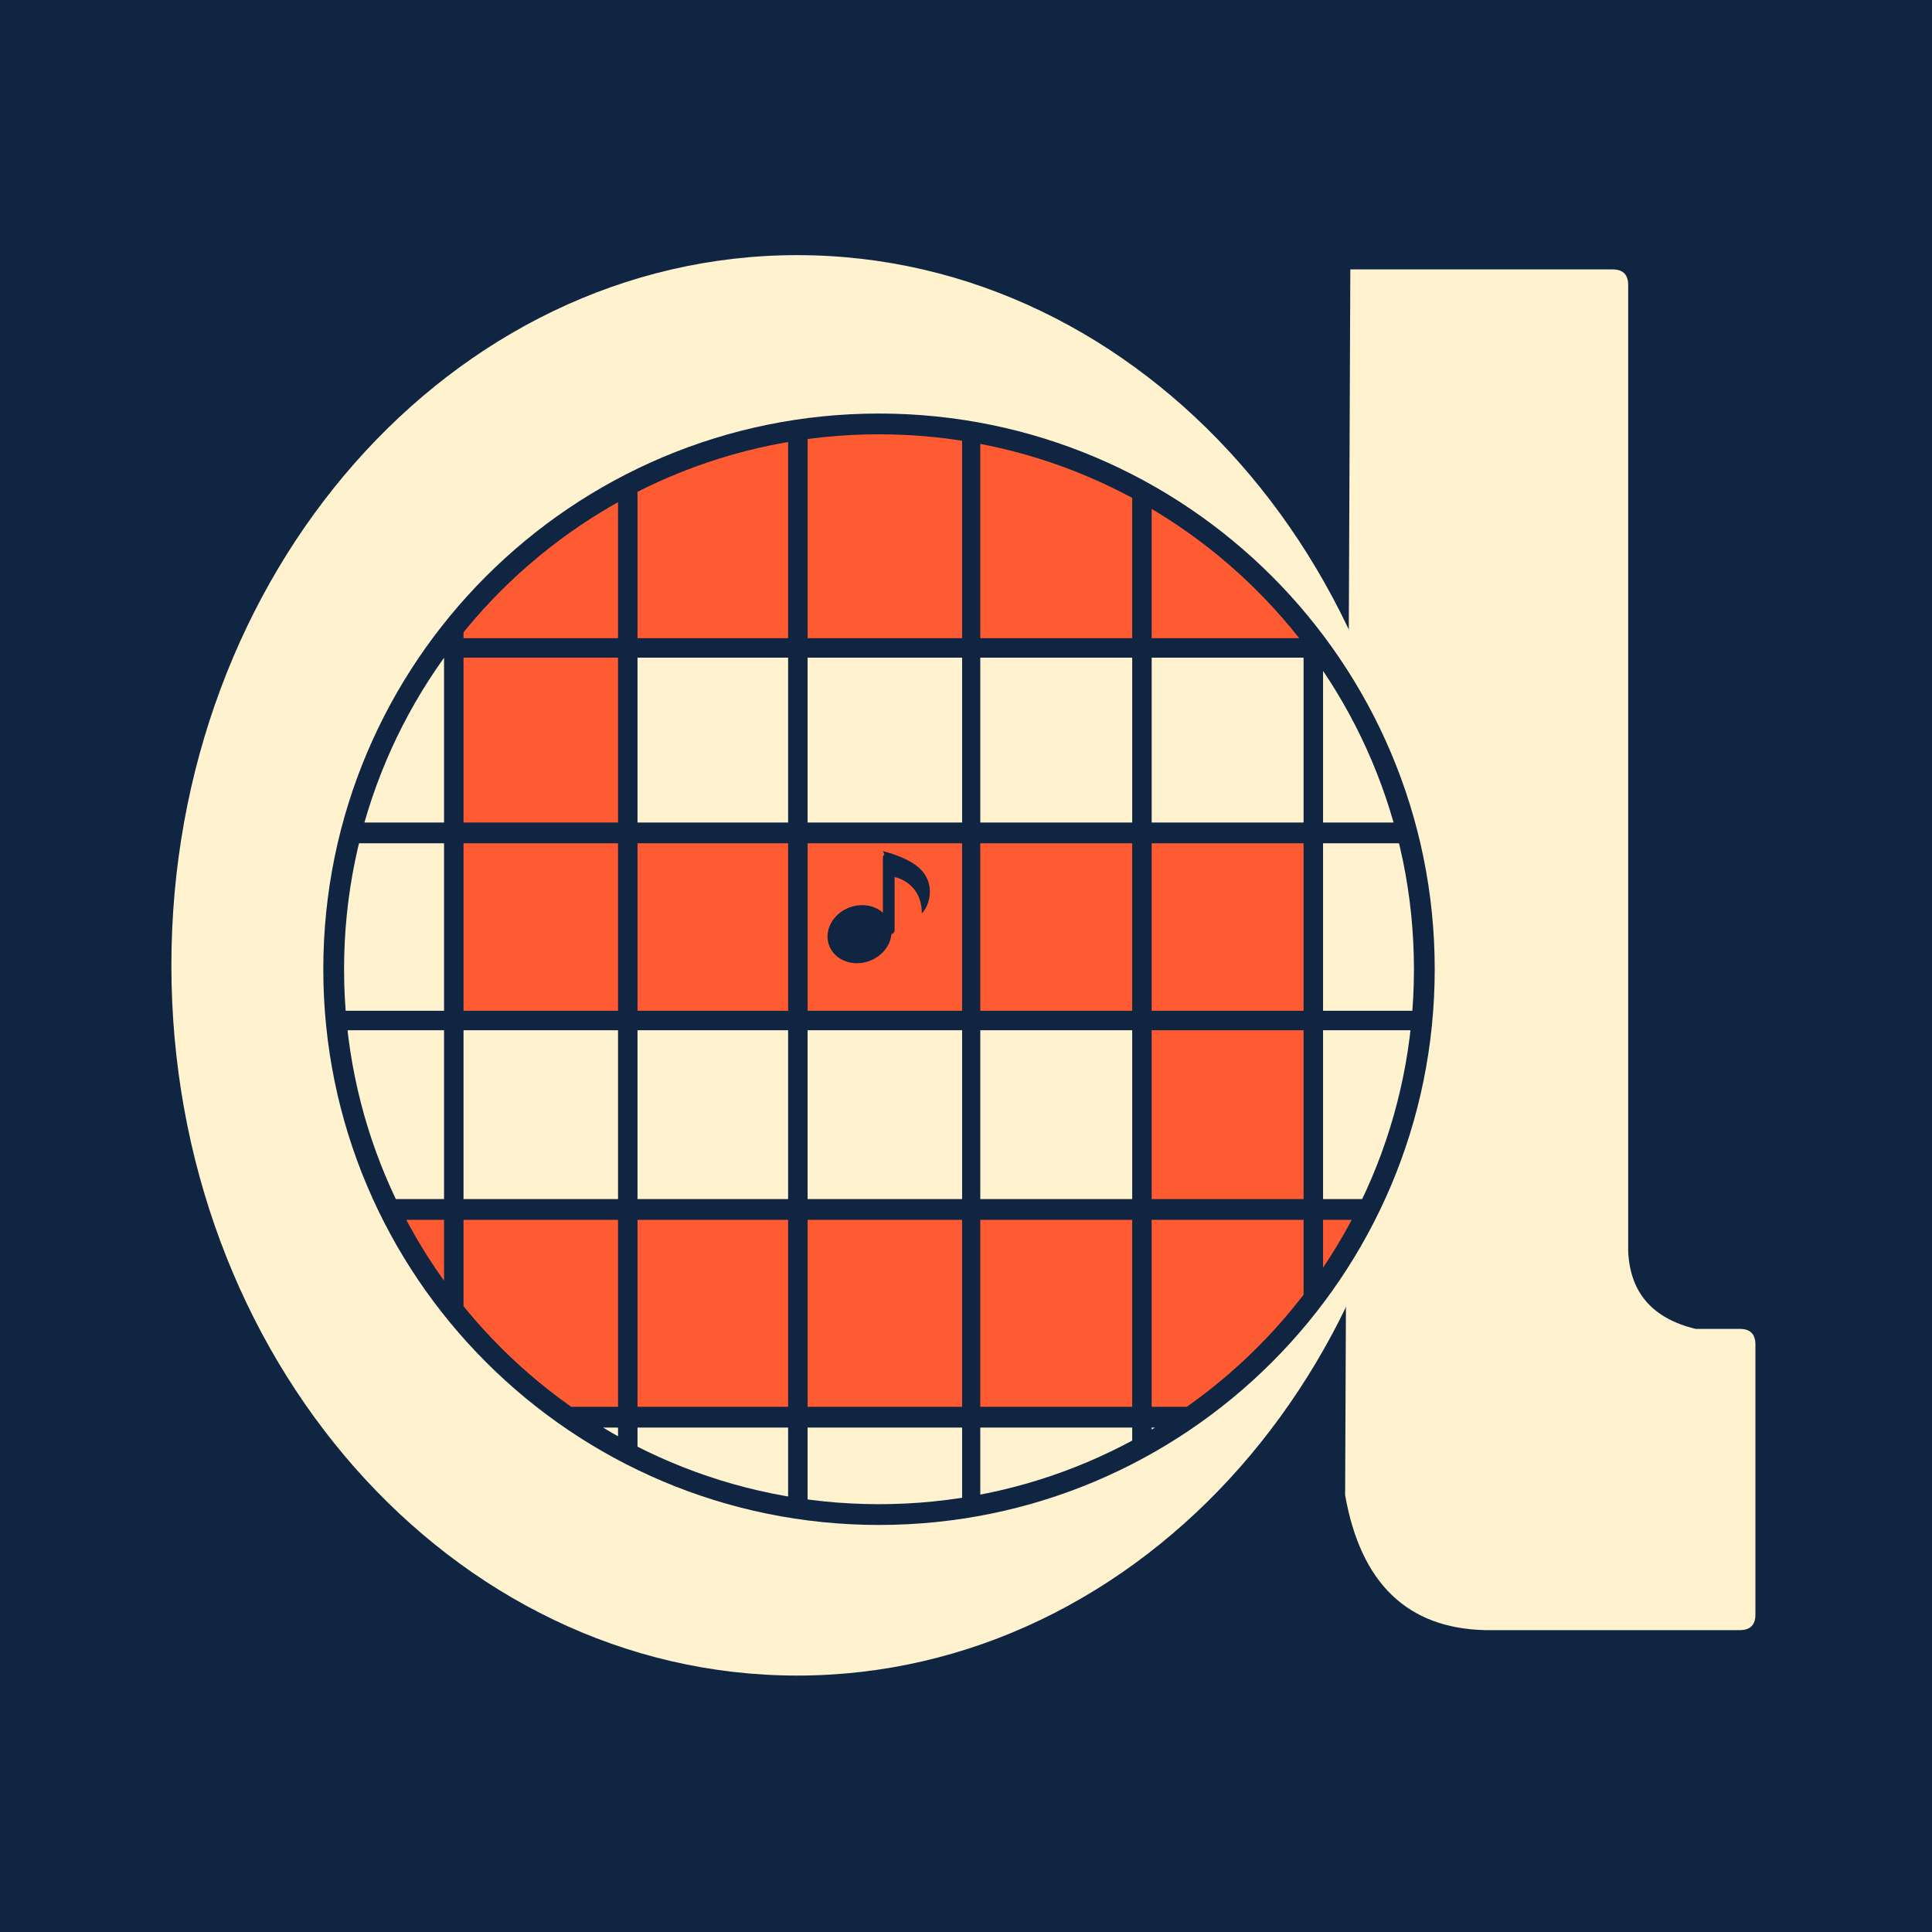
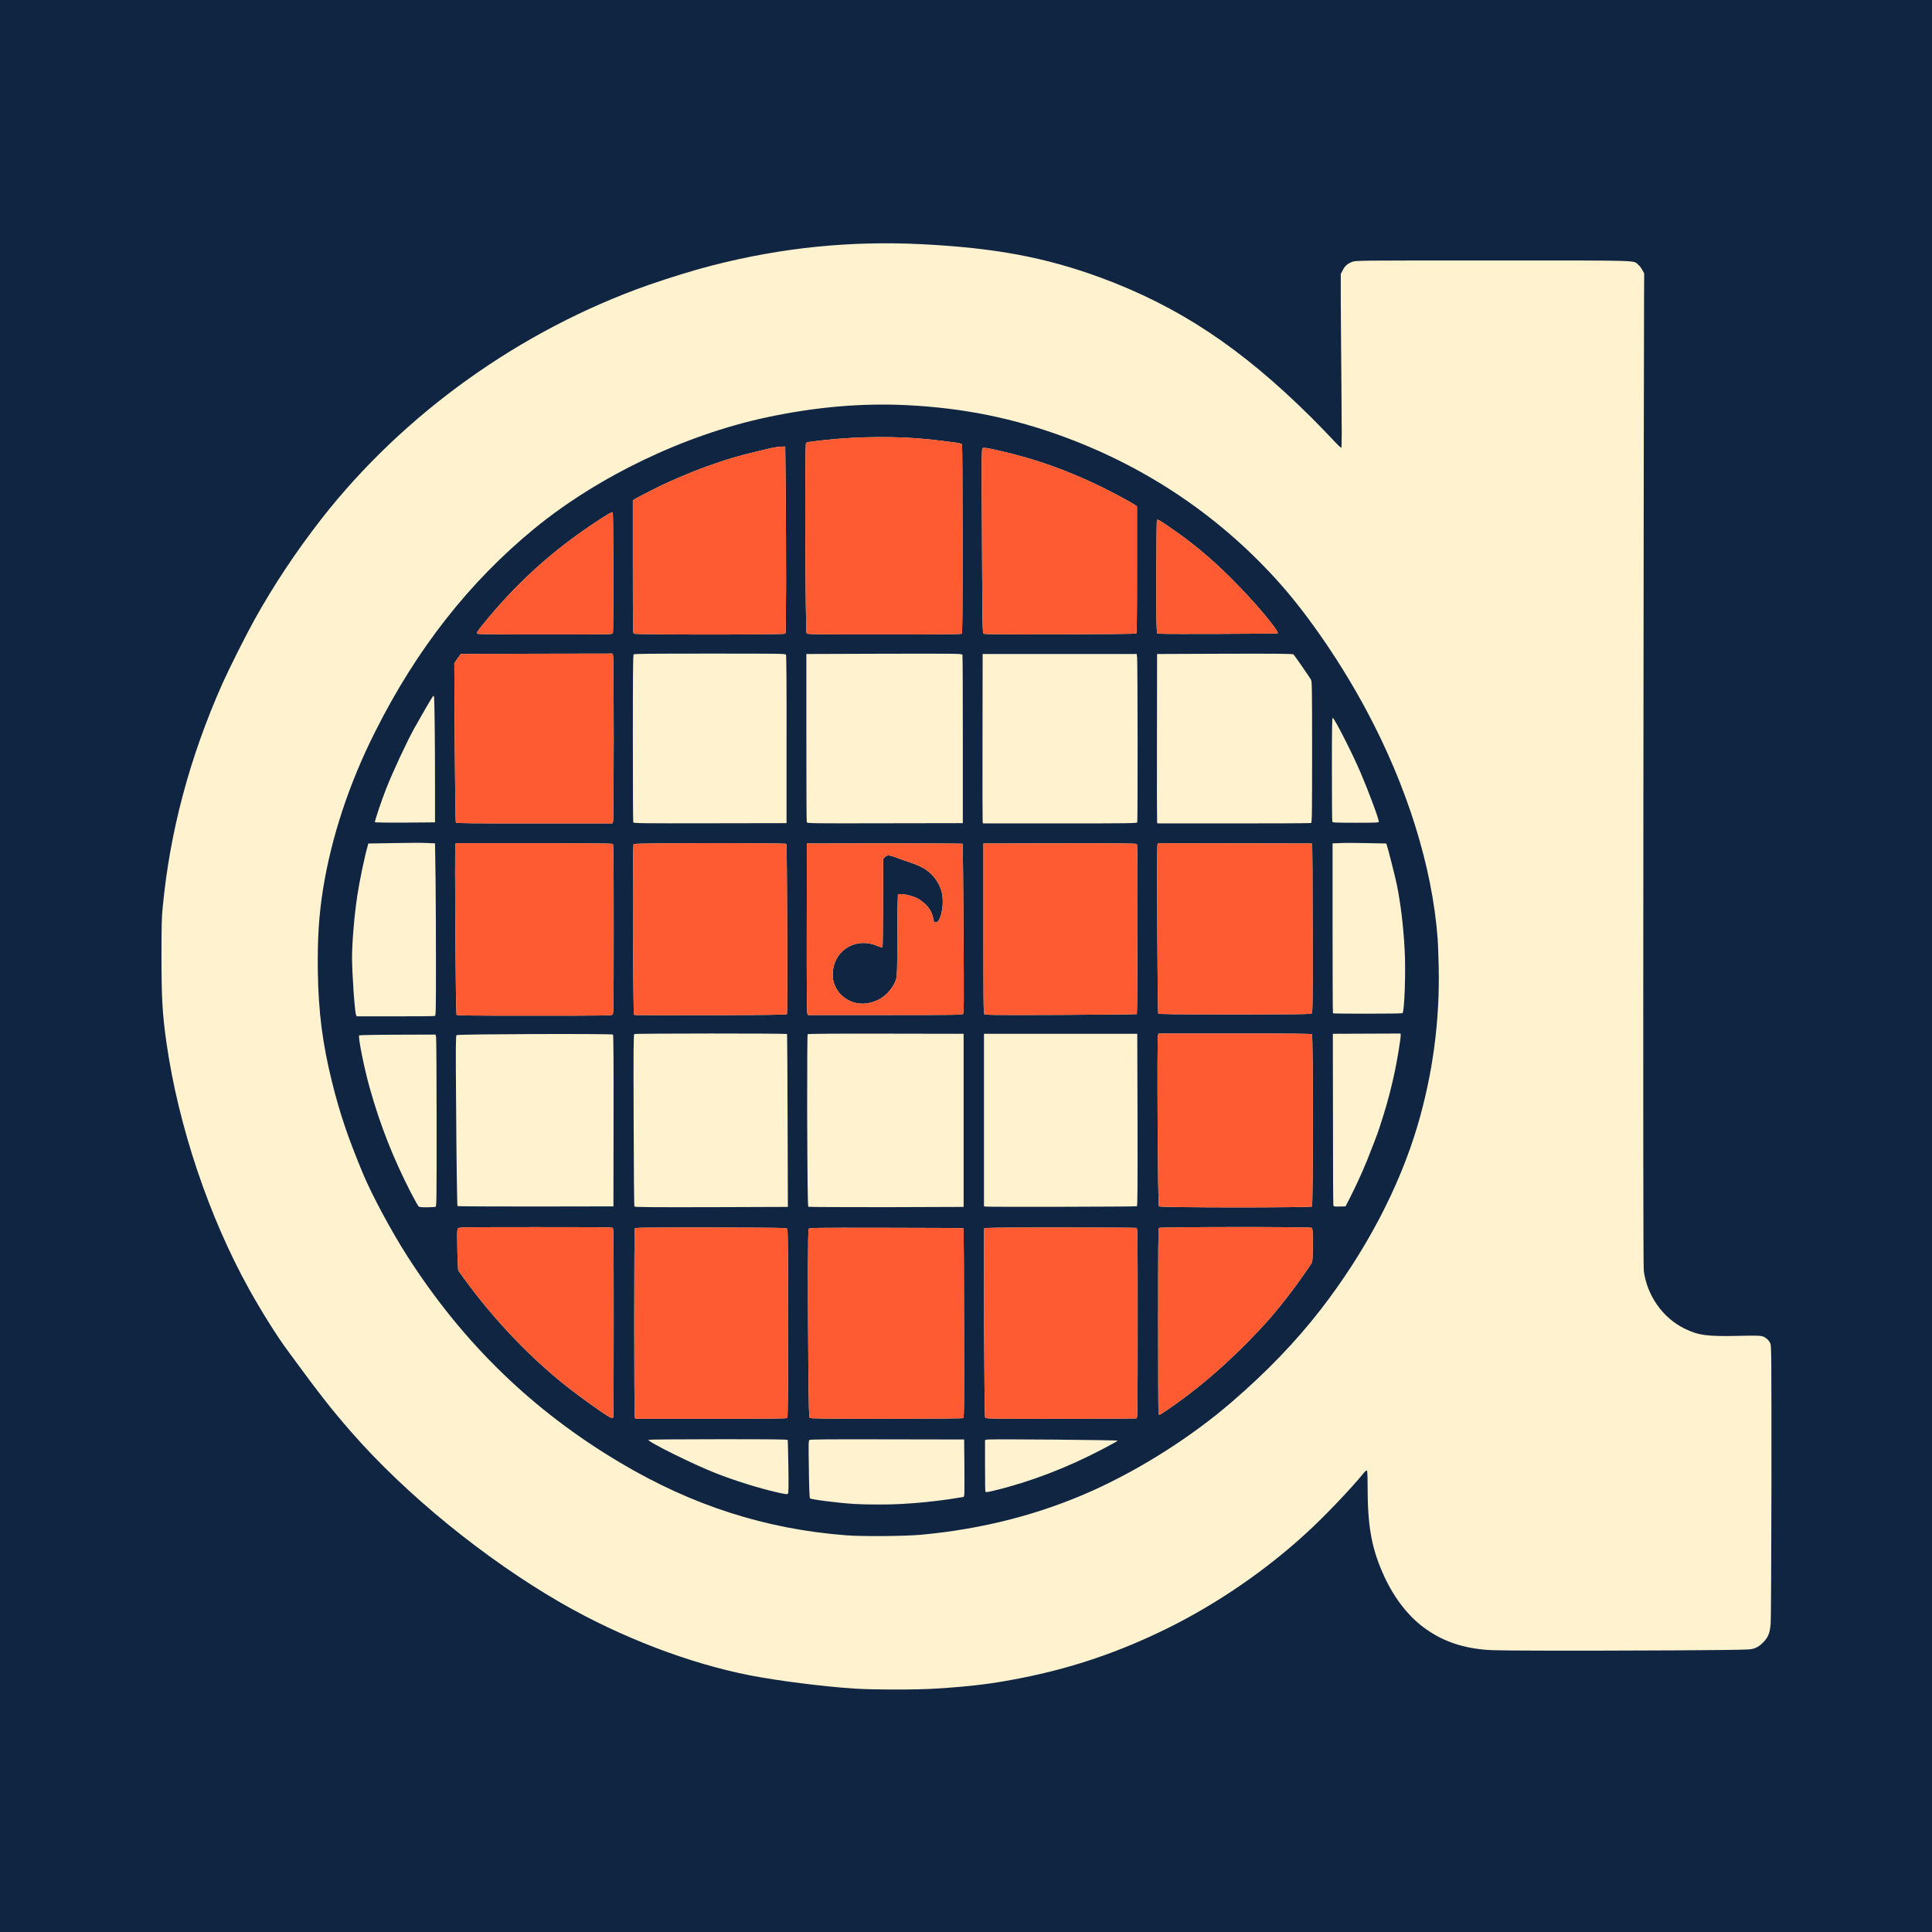
- <svg xmlns="http://www.w3.org/2000/svg" viewBox="0 0 1488 1488">
-   <rect width="1488" height="1488" fill="#102542" />
-   <g transform="translate(114.0 141.5)">
-     <defs>
-       <clipPath id="aq">
-         <circle cx="563" cy="605" r="412" />
-       </clipPath>
-     </defs>
-     <ellipse cx="500" cy="602" rx="482" ry="547" fill="#FFF2CF" />
-     <path d="M 926 66 H 1128 Q 1140 66 1140 78 V 822 Q 1142 870 1192 882 H 1226 Q 1238 882 1238 894 V 1102 Q 1238 1114 1226 1114 H 1030 Q 940 1112 922 1010 Z" fill="#FFF2CF" />
-     <circle cx="563" cy="605" r="428" fill="#102542" />
-     <g clip-path="url(#aq)">
-       <rect x="110" y="150" width="118" height="200" fill="#FF5B32" />
-       <rect x="243" y="150" width="119" height="200" fill="#FF5B32" />
-       <rect x="377" y="150" width="116" height="200" fill="#FF5B32" />
-       <rect x="508" y="150" width="119" height="200" fill="#FF5B32" />
-       <rect x="641" y="150" width="117" height="200" fill="#FF5B32" />
-       <rect x="773" y="150" width="117" height="200" fill="#FF5B32" />
-       <rect x="905" y="150" width="115" height="200" fill="#FF5B32" />
-       <rect x="110" y="365" width="118" height="127" fill="#FFF2CF" />
-       <rect x="243" y="365" width="119" height="127" fill="#FF5B32" />
-       <rect x="377" y="365" width="116" height="127" fill="#FFF2CF" />
-       <rect x="508" y="365" width="119" height="127" fill="#FFF2CF" />
-       <rect x="641" y="365" width="117" height="127" fill="#FFF2CF" />
-       <rect x="773" y="365" width="117" height="127" fill="#FFF2CF" />
-       <rect x="905" y="365" width="115" height="127" fill="#FFF2CF" />
-       <rect x="110" y="508" width="118" height="129" fill="#FFF2CF" />
-       <rect x="243" y="508" width="119" height="129" fill="#FF5B32" />
-       <rect x="377" y="508" width="116" height="129" fill="#FF5B32" />
-       <rect x="508" y="508" width="119" height="129" fill="#FF5B32" />
-       <rect x="641" y="508" width="117" height="129" fill="#FF5B32" />
-       <rect x="773" y="508" width="117" height="129" fill="#FF5B32" />
-       <rect x="905" y="508" width="115" height="129" fill="#FFF2CF" />
-       <rect x="110" y="652" width="118" height="130" fill="#FFF2CF" />
-       <rect x="243" y="652" width="119" height="130" fill="#FFF2CF" />
-       <rect x="377" y="652" width="116" height="130" fill="#FFF2CF" />
-       <rect x="508" y="652" width="119" height="130" fill="#FFF2CF" />
-       <rect x="641" y="652" width="117" height="130" fill="#FFF2CF" />
-       <rect x="773" y="652" width="117" height="130" fill="#FF5B32" />
-       <rect x="905" y="652" width="115" height="130" fill="#FFF2CF" />
-       <rect x="110" y="798" width="118" height="144" fill="#FF5B32" />
-       <rect x="243" y="798" width="119" height="144" fill="#FF5B32" />
-       <rect x="377" y="798" width="116" height="144" fill="#FF5B32" />
-       <rect x="508" y="798" width="119" height="144" fill="#FF5B32" />
-       <rect x="641" y="798" width="117" height="144" fill="#FF5B32" />
-       <rect x="773" y="798" width="117" height="144" fill="#FF5B32" />
-       <rect x="905" y="798" width="115" height="144" fill="#FF5B32" />
-       <rect x="110" y="958" width="118" height="142" fill="#FFF2CF" />
-       <rect x="243" y="958" width="119" height="142" fill="#FFF2CF" />
-       <rect x="377" y="958" width="116" height="142" fill="#FFF2CF" />
-       <rect x="508" y="958" width="119" height="142" fill="#FFF2CF" />
-       <rect x="641" y="958" width="117" height="142" fill="#FFF2CF" />
-       <rect x="773" y="958" width="117" height="142" fill="#FFF2CF" />
-       <rect x="905" y="958" width="115" height="142" fill="#FFF2CF" />
-     </g>
-     <g fill="#102542">
-       <g transform="translate(548 578)">
-         <ellipse cx="0" cy="0" rx="25" ry="22" transform="rotate(-20)" />
-         <rect x="18" y="-62" width="9" height="62" rx="3" />
-         <path d="M18 -64 C 40 -58 52 -50 54 -36 C 55 -28 52 -20 48 -16 C 48 -34 36 -42 27 -44 Z" />
-       </g>
-     </g>
+ <svg xmlns="http://www.w3.org/2000/svg" viewBox="0 0 1462 1462">
+   <rect width="1462" height="1462" fill="#102542" />
+   <g transform="translate(102.4 130.1)">
+     <path fill="#FFF2CF" fill-rule="evenodd" d="M606.0,1147.7C632.8,1146.0 648.4,1144.1 670.5,1139.7C709.3,1132.1 745.2,1119.8 781.2,1102.0C818.8,1083.4 855.5,1058.2 886.5,1029.7C899.9,1017.4 919.8,996.6 929.8,984.3C930.7,983.2 931.7,982.5 932.0,982.7C932.3,982.9 932.5,986.7 932.5,994.4C932.5,1024.0 935.3,1040.4 943.8,1059.9C951.6,1077.8 962.3,1092.0 974.9,1101.4C988.1,1111.2 1002.3,1116.4 1020.3,1118.2C1027.3,1118.9 1038.2,1119.0 1104.1,1119.0C1145.7,1118.9 1189.4,1118.7 1201.2,1118.5C1222.2,1118.2 1222.8,1118.2 1225.8,1117.0C1227.9,1116.2 1229.6,1115.0 1231.8,1112.8C1235.6,1109.0 1236.9,1105.7 1237.5,1098.8C1237.8,1096.0 1238.0,1048.0 1238.1,991.2C1238.1,895.6 1238.1,888.6 1237.3,886.6C1236.2,884.0 1233.6,881.7 1230.9,881.0C1229.4,880.6 1224.1,880.5 1212.5,880.8C1189.2,881.3 1182.8,880.4 1172.2,875.2C1155.9,867.2 1144.0,850.4 1141.5,831.6C1141.1,829.0 1141.0,715.1 1141.2,472.0C1141.4,276.3 1141.6,107.4 1141.7,96.5L1141.8,76.8L1140.4,74.2C1139.6,72.8 1138.2,70.9 1137.2,70.1C1133.2,66.8 1141.3,67.0 1027.2,67.0C926.0,67.0 923.4,67.0 921.0,68.0C917.3,69.4 915.3,71.1 913.7,74.4L912.2,77.2L912.2,96.8C912.2,107.5 912.5,137.0 912.7,162.3C913.0,194.9 913.0,208.4 912.6,208.7C912.3,208.9 909.5,206.2 906.2,202.6C903.0,199.1 895.8,191.8 890.3,186.2C837.0,133.2 789.5,101.7 730.0,79.8C688.4,64.6 650.6,57.5 595.2,54.7C541.1,52.0 489.4,57.2 436.5,70.8C423.1,74.2 403.1,80.4 388.2,85.6C291.5,119.7 203.2,182.8 140.9,262.5C121.4,287.6 105.1,312.1 90.1,339.0C83.3,351.3 71.1,375.6 66.0,387.0C41.2,442.7 26.1,499.1 20.7,556.8C19.9,564.6 19.8,571.1 19.8,593.8C19.8,625.0 20.5,637.4 23.5,658.5C32.5,721.9 55.7,790.9 86.4,846.0C95.9,863.0 107.4,881.4 116.2,893.2C139.2,924.6 147.7,935.5 163.1,953.2C204.7,1000.9 264.8,1049.8 322.2,1082.9C367.5,1108.9 418.8,1128.6 465.2,1137.7C485.7,1141.7 520.0,1146.1 544.0,1147.7C557.3,1148.6 591.6,1148.7 606.0,1147.7ZM537.8,1031.7C476.9,1027.0 421.5,1009.2 367.0,976.8C300.9,937.6 248.3,886.6 206.1,820.9C193.9,801.9 179.2,774.5 172.4,758.3C160.9,730.7 154.8,712.7 148.8,688.5C141.6,659.4 138.6,635.8 138.1,604.8C137.8,580.0 138.9,562.9 142.0,543.0C148.3,503.7 161.8,462.6 181.4,423.8C212.8,361.1 252.7,310.3 302.2,269.7C350.6,230.2 415.5,199.1 477.4,185.8C514.1,177.9 549.5,174.8 583.8,176.5C626.7,178.6 665.1,186.4 704.5,201.1C767.4,224.6 822.2,262.0 866.2,311.5C888.4,336.5 913.1,372.7 931.8,407.8C962.6,465.4 981.5,526.2 985.5,580.2C985.8,583.8 986.1,593.4 986.3,601.5C987.2,642.5 981.8,682.7 970.2,722.0C956.2,769.1 930.9,817.0 897.3,860.5C878.3,885.1 855.9,908.3 829.5,931.0C799.5,956.9 761.5,981.1 725.1,997.6C685.0,1015.7 641.4,1027.0 594.5,1031.3C582.3,1032.4 549.8,1032.7 537.8,1031.7ZM625.4,349.4C625.9,348.9 626.0,332.4 626.0,277.8C626.0,238.7 625.8,206.5 625.6,206.2C625.0,205.3 621.8,204.8 601.8,202.5C577.7,199.9 548.0,200.0 520.8,203.0C508.4,204.4 508.2,204.4 507.5,205.3C506.6,206.4 507.0,348.1 508.0,349.2C508.6,349.9 514.3,350.0 566.7,350.0C611.2,350.0 624.9,349.9 625.4,349.4ZM626.5,943.0C627.2,942.6 627.2,934.1 627.1,871.2C627.1,831.9 626.9,799.7 626.6,799.4C626.4,799.2 600.1,799.0 568.3,799.0C513.5,798.9 510.3,799.0 509.6,799.8C508.9,800.8 508.8,839.7 509.3,903.7C509.6,935.7 509.8,942.2 510.4,942.8C511.0,943.4 519.8,943.5 568.4,943.5C603.8,943.5 626.0,943.3 626.5,943.0ZM361.7,942.2C361.9,941.8 362.0,909.5 362.0,870.6C362.0,816.1 361.9,799.6 361.4,799.1C360.9,798.6 347.3,798.5 302.9,798.5C251.0,798.5 245.0,798.6 244.3,799.3C243.6,799.9 243.5,801.5 243.6,808.7C243.6,813.4 243.8,820.4 243.9,824.2L244.3,831.2L248.3,836.8C271.2,868.3 298.1,896.6 326.5,919.1C335.9,926.5 353.4,939.1 358.0,941.7C360.6,943.2 361.3,943.3 361.7,942.2ZM757.7,943.2C758.4,942.9 758.5,936.1 758.5,871.2C758.5,803.4 758.5,799.5 757.6,799.1C757.1,798.9 731.1,798.8 699.9,798.8C650.0,798.8 642.9,798.9 642.4,799.5C641.8,800.5 642.4,941.4 643.1,942.6C643.5,943.5 646.7,943.5 700.2,943.5C731.4,943.5 757.3,943.4 757.7,943.2ZM493.4,942.9C494.3,942.0 494.3,801.1 493.4,799.8C492.8,799.0 489.5,798.9 435.6,798.8C385.3,798.8 378.4,798.8 378.0,799.5C377.4,800.4 377.4,940.8 378.0,942.4L378.5,943.5L435.6,943.5C479.4,943.5 492.9,943.4 493.4,942.9ZM781.1,936.7C801.9,922.5 821.4,906.1 841.6,885.7C854.8,872.2 862.4,863.6 873.2,849.5C878.8,842.3 889.1,827.7 890.4,825.2C890.8,824.4 891.0,820.1 891.0,811.8C891.0,800.2 890.9,799.5 890.0,799.0C888.5,798.2 775.4,798.3 774.6,799.1C774.1,799.6 774.0,815.8 774.0,869.3C774.0,907.6 774.1,939.3 774.3,939.7C774.5,940.1 774.8,940.5 775.0,940.5C775.3,940.5 778.0,938.8 781.1,936.7ZM757.4,349.3C757.9,349.0 758.0,338.8 758.0,301.0L758.0,253.1L756.6,252.1C753.3,249.8 740.4,242.9 730.8,238.2C704.4,225.4 681.4,217.3 654.5,211.1C644.5,208.8 642.0,208.4 641.1,209.1C640.4,209.7 640.4,215.9 640.7,279.2C641.0,343.8 641.1,348.8 641.9,349.4C642.6,349.9 653.4,350.0 699.8,349.9C731.1,349.8 757.0,349.6 757.4,349.3ZM491.9,349.4C492.6,348.7 492.6,287.3 492.1,235.0L491.8,207.8L488.5,207.9C486.7,208.0 483.3,208.5 481.0,209.0C478.7,209.6 474.9,210.5 472.6,211.0C455.5,215.1 447.9,217.3 432.1,223.0C424.3,225.8 411.6,231.0 405.1,234.0C402.8,235.1 400.8,236.0 400.7,236.0C400.2,236.0 379.2,246.7 377.9,247.6L376.5,248.6L376.5,298.7C376.5,337.0 376.6,348.9 377.1,349.4C378.0,350.3 491.0,350.3 491.9,349.4ZM361.2,637.7C361.9,637.0 362.0,630.5 362.0,573.1C362.0,524.1 361.9,509.1 361.4,508.6C360.9,508.1 347.0,508.0 301.7,508.0L242.5,508.0L242.2,509.4C241.6,511.8 242.4,637.1 243.1,637.8C243.5,638.4 253.3,638.5 302.0,638.5C354.5,638.5 360.5,638.4 361.2,637.7ZM626.8,717.8L626.8,652.2L568.0,652.1C529.7,652.0 509.1,652.2 508.8,652.5C508.5,652.8 508.4,672.6 508.4,709.4C508.6,764.6 508.8,782.2 509.3,783.1C509.4,783.3 535.5,783.4 568.2,783.4L626.8,783.2L626.8,717.8ZM361.9,718.0C362.0,673.2 361.8,653.1 361.5,652.8C360.7,652.0 244.0,652.4 243.1,653.2C242.5,653.6 242.4,661.2 242.7,699.7C243.0,749.6 243.5,782.0 243.8,782.6C244.0,782.8 270.5,782.9 302.9,782.9L361.8,782.8L361.9,718.0ZM626.3,637.2C627.0,636.4 627.1,631.6 626.7,572.5C626.5,537.5 626.2,508.6 626.0,508.4C625.9,508.2 599.3,508.1 567.0,508.1L508.2,508.2L508.1,571.8C508.0,612.4 508.2,635.9 508.5,636.7L509.0,638.0L567.2,638.0C620.8,638.0 625.5,637.9 626.3,637.2ZM361.5,491.7C362.2,490.0 362.2,367.5 361.5,365.8L361.0,364.5L303.6,364.6L246.3,364.8L243.8,368.2L241.4,371.8L241.7,431.8C242.0,471.6 242.3,492.0 242.6,492.4C243.0,492.9 255.5,493.0 302.1,493.0L361.0,493.0L361.5,491.7ZM493.6,718.0C493.5,682.1 493.3,652.6 493.2,652.4C492.9,651.8 378.4,651.9 377.6,652.4C377.0,652.8 376.9,663.6 377.1,717.6C377.2,753.1 377.4,782.5 377.7,782.9C378.0,783.4 390.0,783.5 435.9,783.4L493.8,783.2L493.6,718.0ZM890.4,782.9C891.3,782.0 891.3,653.5 890.4,652.6C889.9,652.1 876.3,652.0 832.2,652.0L774.5,652.0L773.9,653.1C773.1,654.6 773.7,781.8 774.6,782.8C775.3,783.8 889.5,783.8 890.4,782.9ZM626.2,429.5C626.2,394.7 626.1,365.9 625.9,365.4C625.5,364.5 622.4,364.5 566.6,364.6L507.8,364.8L507.8,428.0C507.8,462.8 507.9,491.6 508.1,492.1C508.5,493.0 511.6,493.0 567.4,492.9L626.2,492.8L626.2,429.5ZM890.2,636.7C890.9,636.0 891.0,629.6 890.9,573.6C890.9,539.3 890.7,510.6 890.6,509.8L890.2,508.2L832.1,508.1L774.0,508.0L773.5,509.1C772.9,510.7 773.5,636.1 774.1,636.9C774.5,637.4 786.7,637.5 832.0,637.5C883.5,637.5 889.5,637.4 890.2,636.7ZM757.9,782.7C758.4,782.6 758.5,769.2 758.4,717.4L758.2,652.2L700.2,652.2L642.2,652.2L642.2,717.5L642.2,782.8L644.5,783.0C647.2,783.3 757.0,783.1 757.9,782.7ZM757.9,637.3C758.1,637.1 758.3,608.2 758.4,573.0C758.5,519.4 758.4,509.0 757.8,508.6C757.3,508.1 741.9,508.0 699.4,508.1L641.8,508.2L641.8,572.3C641.8,627.5 641.8,636.5 642.5,637.2C643.2,638.0 646.4,638.1 700.4,637.9C731.8,637.7 757.7,637.5 757.9,637.3ZM889.7,492.7C890.4,492.4 890.5,487.2 890.5,438.9C890.5,389.3 890.4,385.4 889.6,384.1C887.2,380.3 877.0,365.6 876.4,365.1C875.8,364.6 863.2,364.5 824.4,364.6L773.2,364.8L773.1,427.8C773.0,462.4 773.1,491.3 773.2,491.9L773.5,493.0L831.2,493.0C863.0,493.0 889.3,492.9 889.7,492.7ZM493.1,637.3C493.6,636.7 493.2,509.2 492.7,508.5C492.3,507.7 377.9,507.8 377.1,508.6C376.4,509.3 376.4,573.6 376.9,616.0L377.2,637.7L378.4,638.0C379.0,638.1 405.0,638.2 436.1,638.1C479.0,638.0 492.8,637.8 493.1,637.3ZM758.2,492.2C758.6,491.2 758.5,371.6 758.1,367.8L757.8,364.8L699.5,364.8L641.2,364.8L641.1,427.8C641.0,462.4 641.1,491.3 641.2,491.9L641.5,493.0L699.7,493.0C752.3,493.0 757.9,492.9 758.2,492.2ZM492.8,429.5C492.9,391.5 492.7,365.9 492.4,365.4C492.0,364.5 488.7,364.5 434.8,364.5C391.1,364.5 377.6,364.6 377.1,365.1C376.6,365.6 376.5,380.3 376.5,428.6C376.5,463.1 376.6,491.8 376.8,492.2C377.1,492.9 382.5,493.0 434.9,492.9L492.8,492.8L492.8,429.5ZM361.4,349.1C361.9,347.9 361.8,258.2 361.3,257.7C360.7,257.1 357.2,259.1 345.5,266.9C313.9,288.1 287.3,312.4 263.0,342.5C258.5,348.1 258.1,348.8 258.8,349.4C259.5,349.9 270.6,350.0 310.4,350.0C358.1,350.0 361.1,350.0 361.4,349.1ZM544.2,628.6C532.9,625.3 526.2,615.1 528.0,603.6C530.3,587.8 546.2,579.2 561.3,585.6C563.4,586.5 565.2,587.0 565.4,586.8C565.6,586.6 565.8,571.5 565.8,553.2L565.9,519.9L567.0,518.7C568.9,516.7 570.4,516.8 576.1,518.9C578.9,520.0 583.7,521.7 586.8,522.7C589.8,523.7 593.9,525.4 596.0,526.6C602.9,530.4 608.3,537.3 610.2,544.8C612.4,553.4 609.8,567.5 605.9,567.9C604.8,568.0 604.5,567.8 604.2,566.7C603.0,560.5 601.3,557.3 597.4,553.7C595.7,552.2 593.3,550.4 591.8,549.7C588.5,548.0 582.9,546.5 579.7,546.5L577.1,546.5L576.8,556.4C576.7,561.8 576.6,575.5 576.6,586.8C576.6,599.9 576.4,608.2 576.0,609.7C574.6,616.1 568.5,623.5 562.4,626.4C555.9,629.5 549.9,630.2 544.2,628.6ZM226.7,638.7C227.4,638.4 227.5,634.6 227.5,600.3C227.5,579.3 227.4,550.0 227.2,535.1L226.8,508.1L220.3,507.8C216.7,507.6 205.3,507.7 195.0,507.9L176.3,508.2L175.9,509.8C173.6,517.7 169.6,536.8 168.0,547.5C165.8,561.9 164.0,583.0 164.0,594.5C164.0,606.3 166.0,635.1 167.0,637.8L167.5,639.0L196.7,639.0C212.8,639.0 226.3,638.9 226.7,638.7ZM864.4,349.2C866.0,347.7 845.8,323.8 828.2,306.5C812.0,290.5 799.1,280.0 780.5,267.3C775.0,263.6 773.5,262.8 773.1,263.3C772.6,263.7 772.4,339.5 772.9,344.8L773.2,349.2L776.8,349.5C780.4,349.8 864.1,349.5 864.4,349.2ZM227.1,783.2C228.0,782.9 228.0,779.5 228.0,719.8C228.0,685.1 227.8,655.9 227.6,654.8L227.2,652.8L198.5,652.9C182.2,652.9 169.6,653.2 169.4,653.4C168.4,654.4 173.4,679.4 177.5,693.6C185.4,721.7 195.2,746.4 208.3,772.0C211.2,777.6 214.0,782.5 214.4,782.9C215.0,783.4 216.9,783.5 220.8,783.5C223.8,783.4 226.6,783.3 227.1,783.2ZM958.9,636.6C960.4,635.6 961.5,604.2 960.5,587.8C959.5,569.8 957.4,552.8 954.5,538.8C953.4,533.5 947.8,511.3 947.0,509.3L946.6,508.2L931.8,507.9C923.7,507.7 914.5,507.7 911.5,507.9L906.0,508.1L906.0,572.2C906.0,607.5 906.1,636.5 906.3,636.7C906.8,637.1 958.1,637.1 958.9,636.6ZM919.4,775.8C923.7,767.3 928.1,757.8 932.1,748.0C935.3,740.1 940.6,726.3 941.4,723.5C941.7,722.5 943.1,718.2 944.5,713.8C947.4,704.8 951.3,689.7 953.2,680.1C955.1,671.1 957.5,656.2 957.5,653.9L957.5,652.0L931.9,652.1L906.2,652.2L906.3,716.8C906.3,752.2 906.4,781.7 906.6,782.1C906.9,782.9 907.5,783.0 911.4,782.9L915.8,782.8L919.4,775.8ZM579.8,1008.0C592.1,1007.3 603.3,1006.2 615.2,1004.5C621.0,1003.6 626.1,1002.8 626.6,1002.7C627.5,1002.4 627.5,1001.1 627.4,980.8L627.2,959.2L569.1,959.1C523.0,959.0 510.7,959.1 510.1,959.6C509.4,960.2 509.4,962.9 509.7,981.7C509.8,994.5 510.2,1003.4 510.5,1003.7C511.4,1004.6 530.5,1007.1 544.2,1008.0C552.6,1008.5 570.2,1008.6 579.8,1008.0ZM494.2,979.8C494.0,969.1 493.8,960.0 493.7,959.6C493.6,959.1 482.6,959.0 441.0,959.0C410.3,959.0 388.4,959.2 388.3,959.5C387.5,960.8 422.7,978.3 439.5,984.8C453.4,990.3 472.0,996.1 486.0,999.3C492.4,1000.7 493.3,1000.8 493.9,1000.1C494.3,999.6 494.4,994.7 494.2,979.8ZM226.8,468.2C226.8,429.2 226.4,397.7 226.0,396.9C225.7,396.6 225.5,396.4 225.4,396.5C224.3,397.9 216.4,411.5 211.1,421.0C205.1,431.9 195.2,453.3 190.1,466.0C186.3,475.6 181.0,491.5 181.3,492.1C181.5,492.3 191.7,492.5 204.2,492.4L226.8,492.2L226.8,468.2ZM650.2,997.8C677.1,991.3 705.1,980.6 731.7,966.6C738.0,963.3 743.3,960.4 743.4,960.1C743.6,959.6 646.5,958.7 644.4,959.3L643.0,959.6L643.0,979.0C643.0,989.6 643.1,998.5 643.3,998.7C643.9,999.2 645.0,999.1 650.2,997.8ZM941.0,491.8C941.0,489.5 933.6,469.6 927.2,454.6C920.9,439.8 907.5,413.6 906.1,413.1C905.6,413.0 905.5,420.9 905.5,451.9C905.5,473.4 905.6,491.3 905.8,491.7C906.1,492.4 908.1,492.5 923.6,492.5C938.5,492.5 941.0,492.4 941.0,491.8Z" />
+     <path fill="#FF5B32" fill-rule="evenodd" d="M493.4,942.9C494.3,942.0 494.3,801.1 493.4,799.8C492.8,799.0 489.5,798.9 435.6,798.8C385.3,798.8 378.4,798.8 378.0,799.5C377.4,800.4 377.4,940.8 378.0,942.4L378.5,943.5L435.6,943.5C479.4,943.5 492.9,943.4 493.4,942.9ZM626.5,943.0C627.2,942.6 627.2,934.1 627.1,871.2C627.1,831.9 626.9,799.7 626.6,799.4C626.4,799.2 600.1,799.0 568.3,799.0C513.5,798.9 510.3,799.0 509.6,799.8C508.9,800.8 508.8,839.7 509.3,903.7C509.6,935.7 509.8,942.2 510.4,942.8C511.0,943.4 519.8,943.5 568.4,943.5C603.8,943.5 626.0,943.3 626.5,943.0ZM757.7,943.2C758.4,942.9 758.5,936.1 758.5,871.2C758.5,803.4 758.5,799.5 757.6,799.1C757.1,798.9 731.1,798.8 699.9,798.8C650.0,798.8 642.9,798.9 642.4,799.5C641.8,800.5 642.4,941.4 643.1,942.6C643.5,943.5 646.7,943.5 700.2,943.5C731.4,943.5 757.3,943.4 757.7,943.2ZM361.7,942.2C361.9,941.8 362.0,909.5 362.0,870.6C362.0,816.1 361.9,799.6 361.4,799.1C360.9,798.6 347.3,798.5 302.9,798.5C251.0,798.5 245.0,798.6 244.3,799.3C243.6,799.9 243.5,801.5 243.6,808.7C243.6,813.4 243.8,820.4 243.9,824.2L244.3,831.2L248.3,836.8C271.2,868.3 298.1,896.6 326.5,919.1C335.9,926.5 353.4,939.1 358.0,941.7C360.6,943.2 361.3,943.3 361.7,942.2ZM781.1,936.7C801.9,922.5 821.4,906.1 841.6,885.7C854.8,872.2 862.4,863.6 873.2,849.5C878.8,842.3 889.1,827.7 890.4,825.2C890.8,824.4 891.0,820.1 891.0,811.8C891.0,800.2 890.9,799.5 890.0,799.0C888.5,798.2 775.4,798.3 774.6,799.1C774.1,799.6 774.0,815.8 774.0,869.3C774.0,907.6 774.1,939.3 774.3,939.7C774.5,940.1 774.8,940.5 775.0,940.5C775.3,940.5 778.0,938.8 781.1,936.7ZM890.4,782.9C891.3,782.0 891.3,653.5 890.4,652.6C889.9,652.1 876.3,652.0 832.2,652.0L774.5,652.0L773.9,653.1C773.1,654.6 773.7,781.8 774.6,782.8C775.3,783.8 889.5,783.8 890.4,782.9ZM361.2,637.7C361.9,637.0 362.0,630.5 362.0,573.1C362.0,524.1 361.9,509.1 361.4,508.6C360.9,508.1 347.0,508.0 301.7,508.0L242.5,508.0L242.2,509.4C241.6,511.8 242.4,637.1 243.1,637.8C243.5,638.4 253.3,638.5 302.0,638.5C354.5,638.5 360.5,638.4 361.2,637.7ZM493.1,637.3C493.6,636.7 493.2,509.2 492.7,508.5C492.3,507.7 377.9,507.8 377.1,508.6C376.4,509.3 376.4,573.6 376.9,616.0L377.2,637.7L378.4,638.0C379.0,638.1 405.0,638.2 436.1,638.1C479.0,638.0 492.8,637.8 493.1,637.3ZM626.3,637.2C627.0,636.4 627.1,631.6 626.7,572.5C626.5,537.5 626.2,508.6 626.0,508.4C625.9,508.2 599.3,508.1 567.0,508.1L508.2,508.2L508.1,571.8C508.0,612.4 508.2,635.9 508.5,636.7L509.0,638.0L567.2,638.0C620.8,638.0 625.5,637.9 626.3,637.2ZM757.9,637.3C758.1,637.1 758.3,608.2 758.4,573.0C758.5,519.4 758.4,509.0 757.8,508.6C757.3,508.1 741.9,508.0 699.4,508.1L641.8,508.2L641.8,572.3C641.8,627.5 641.8,636.5 642.5,637.2C643.2,638.0 646.4,638.1 700.4,637.9C731.8,637.7 757.7,637.5 757.9,637.3ZM890.2,636.7C890.9,636.0 891.0,629.6 890.9,573.6C890.9,539.3 890.7,510.6 890.6,509.8L890.2,508.2L832.1,508.1L774.0,508.0L773.5,509.1C772.9,510.7 773.5,636.1 774.1,636.9C774.5,637.4 786.7,637.5 832.0,637.5C883.5,637.5 889.5,637.4 890.2,636.7ZM544.2,628.6C532.9,625.3 526.2,615.1 528.0,603.6C530.3,587.8 546.2,579.2 561.3,585.6C563.4,586.5 565.2,587.0 565.4,586.8C565.6,586.6 565.8,571.5 565.8,553.2L565.9,519.9L567.0,518.7C568.9,516.7 570.4,516.8 576.1,518.9C578.9,520.0 583.7,521.7 586.8,522.7C589.8,523.7 593.9,525.4 596.0,526.6C602.9,530.4 608.3,537.3 610.2,544.8C612.4,553.4 609.8,567.5 605.9,567.9C604.8,568.0 604.5,567.8 604.2,566.7C603.0,560.5 601.3,557.3 597.4,553.7C595.7,552.2 593.3,550.4 591.8,549.7C588.5,548.0 582.9,546.5 579.7,546.5L577.1,546.5L576.8,556.4C576.7,561.8 576.6,575.5 576.6,586.8C576.6,599.9 576.4,608.2 576.0,609.7C574.6,616.1 568.5,623.5 562.4,626.4C555.9,629.5 549.9,630.2 544.2,628.6ZM361.5,491.7C362.2,490.0 362.2,367.5 361.5,365.8L361.0,364.5L303.6,364.6L246.3,364.8L243.8,368.2L241.4,371.8L241.7,431.8C242.0,471.6 242.3,492.0 242.6,492.4C243.0,492.9 255.5,493.0 302.1,493.0L361.0,493.0L361.5,491.7ZM361.4,349.1C361.9,347.9 361.8,258.2 361.3,257.7C360.7,257.1 357.2,259.1 345.5,266.9C313.9,288.1 287.3,312.4 263.0,342.5C258.5,348.1 258.1,348.8 258.8,349.4C259.5,349.9 270.6,350.0 310.4,350.0C358.1,350.0 361.1,350.0 361.4,349.1ZM491.9,349.4C492.6,348.7 492.6,287.3 492.1,235.0L491.8,207.8L488.5,207.9C486.7,208.0 483.3,208.5 481.0,209.0C478.7,209.6 474.9,210.5 472.6,211.0C455.5,215.1 447.9,217.3 432.1,223.0C424.3,225.8 411.6,231.0 405.1,234.0C402.8,235.1 400.8,236.0 400.7,236.0C400.2,236.0 379.2,246.7 377.9,247.6L376.5,248.6L376.5,298.7C376.5,337.0 376.6,348.9 377.1,349.4C378.0,350.3 491.0,350.3 491.9,349.4ZM625.4,349.4C625.9,348.9 626.0,332.4 626.0,277.8C626.0,238.7 625.8,206.5 625.6,206.2C625.0,205.3 621.8,204.8 601.8,202.5C577.7,199.9 548.0,200.0 520.8,203.0C508.4,204.4 508.2,204.4 507.5,205.3C506.6,206.4 507.0,348.1 508.0,349.2C508.6,349.9 514.3,350.0 566.7,350.0C611.2,350.0 624.9,349.9 625.4,349.4ZM757.4,349.3C757.9,349.0 758.0,338.8 758.0,301.0L758.0,253.1L756.6,252.1C753.3,249.8 740.4,242.9 730.8,238.2C704.4,225.4 681.4,217.3 654.5,211.1C644.5,208.8 642.0,208.4 641.1,209.1C640.4,209.7 640.4,215.9 640.7,279.2C641.0,343.8 641.1,348.8 641.9,349.4C642.6,349.9 653.4,350.0 699.8,349.9C731.1,349.8 757.0,349.6 757.4,349.3ZM864.4,349.2C866.0,347.7 845.8,323.8 828.2,306.5C812.0,290.5 799.1,280.0 780.5,267.3C775.0,263.6 773.5,262.8 773.1,263.3C772.6,263.7 772.4,339.5 772.9,344.8L773.2,349.2L776.8,349.5C780.4,349.8 864.1,349.5 864.4,349.2Z" />
  </g>
</svg>
